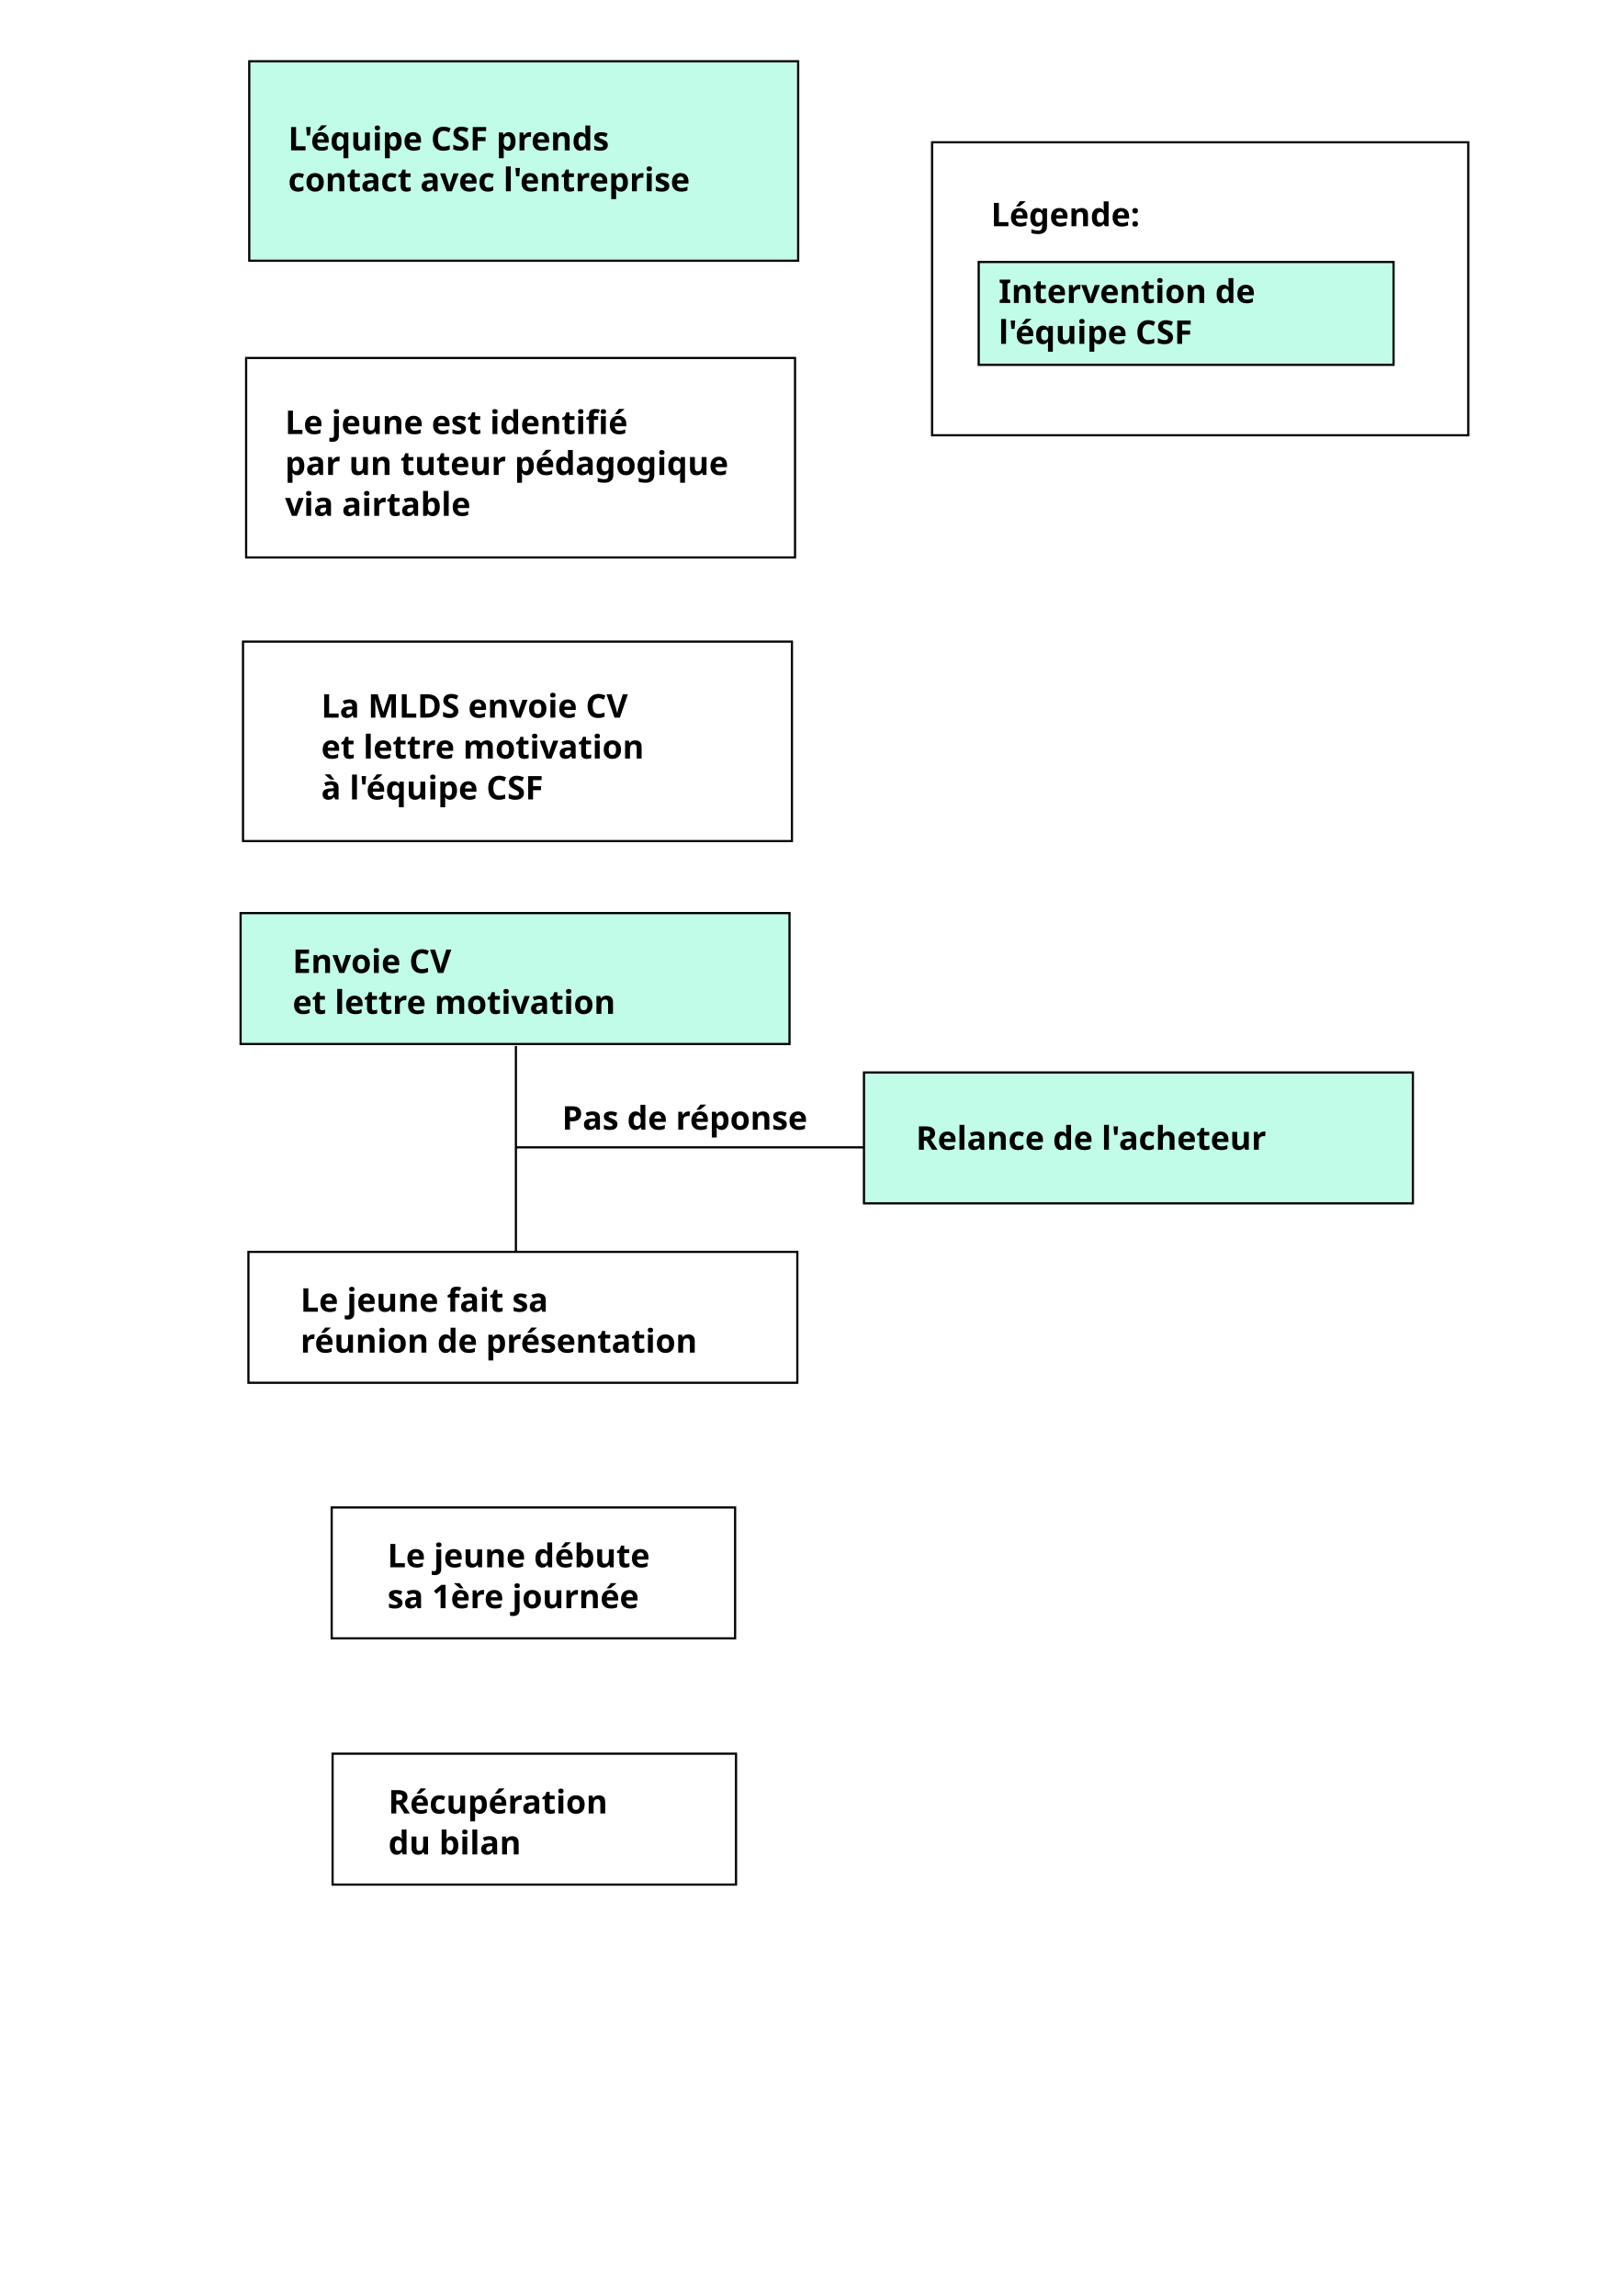
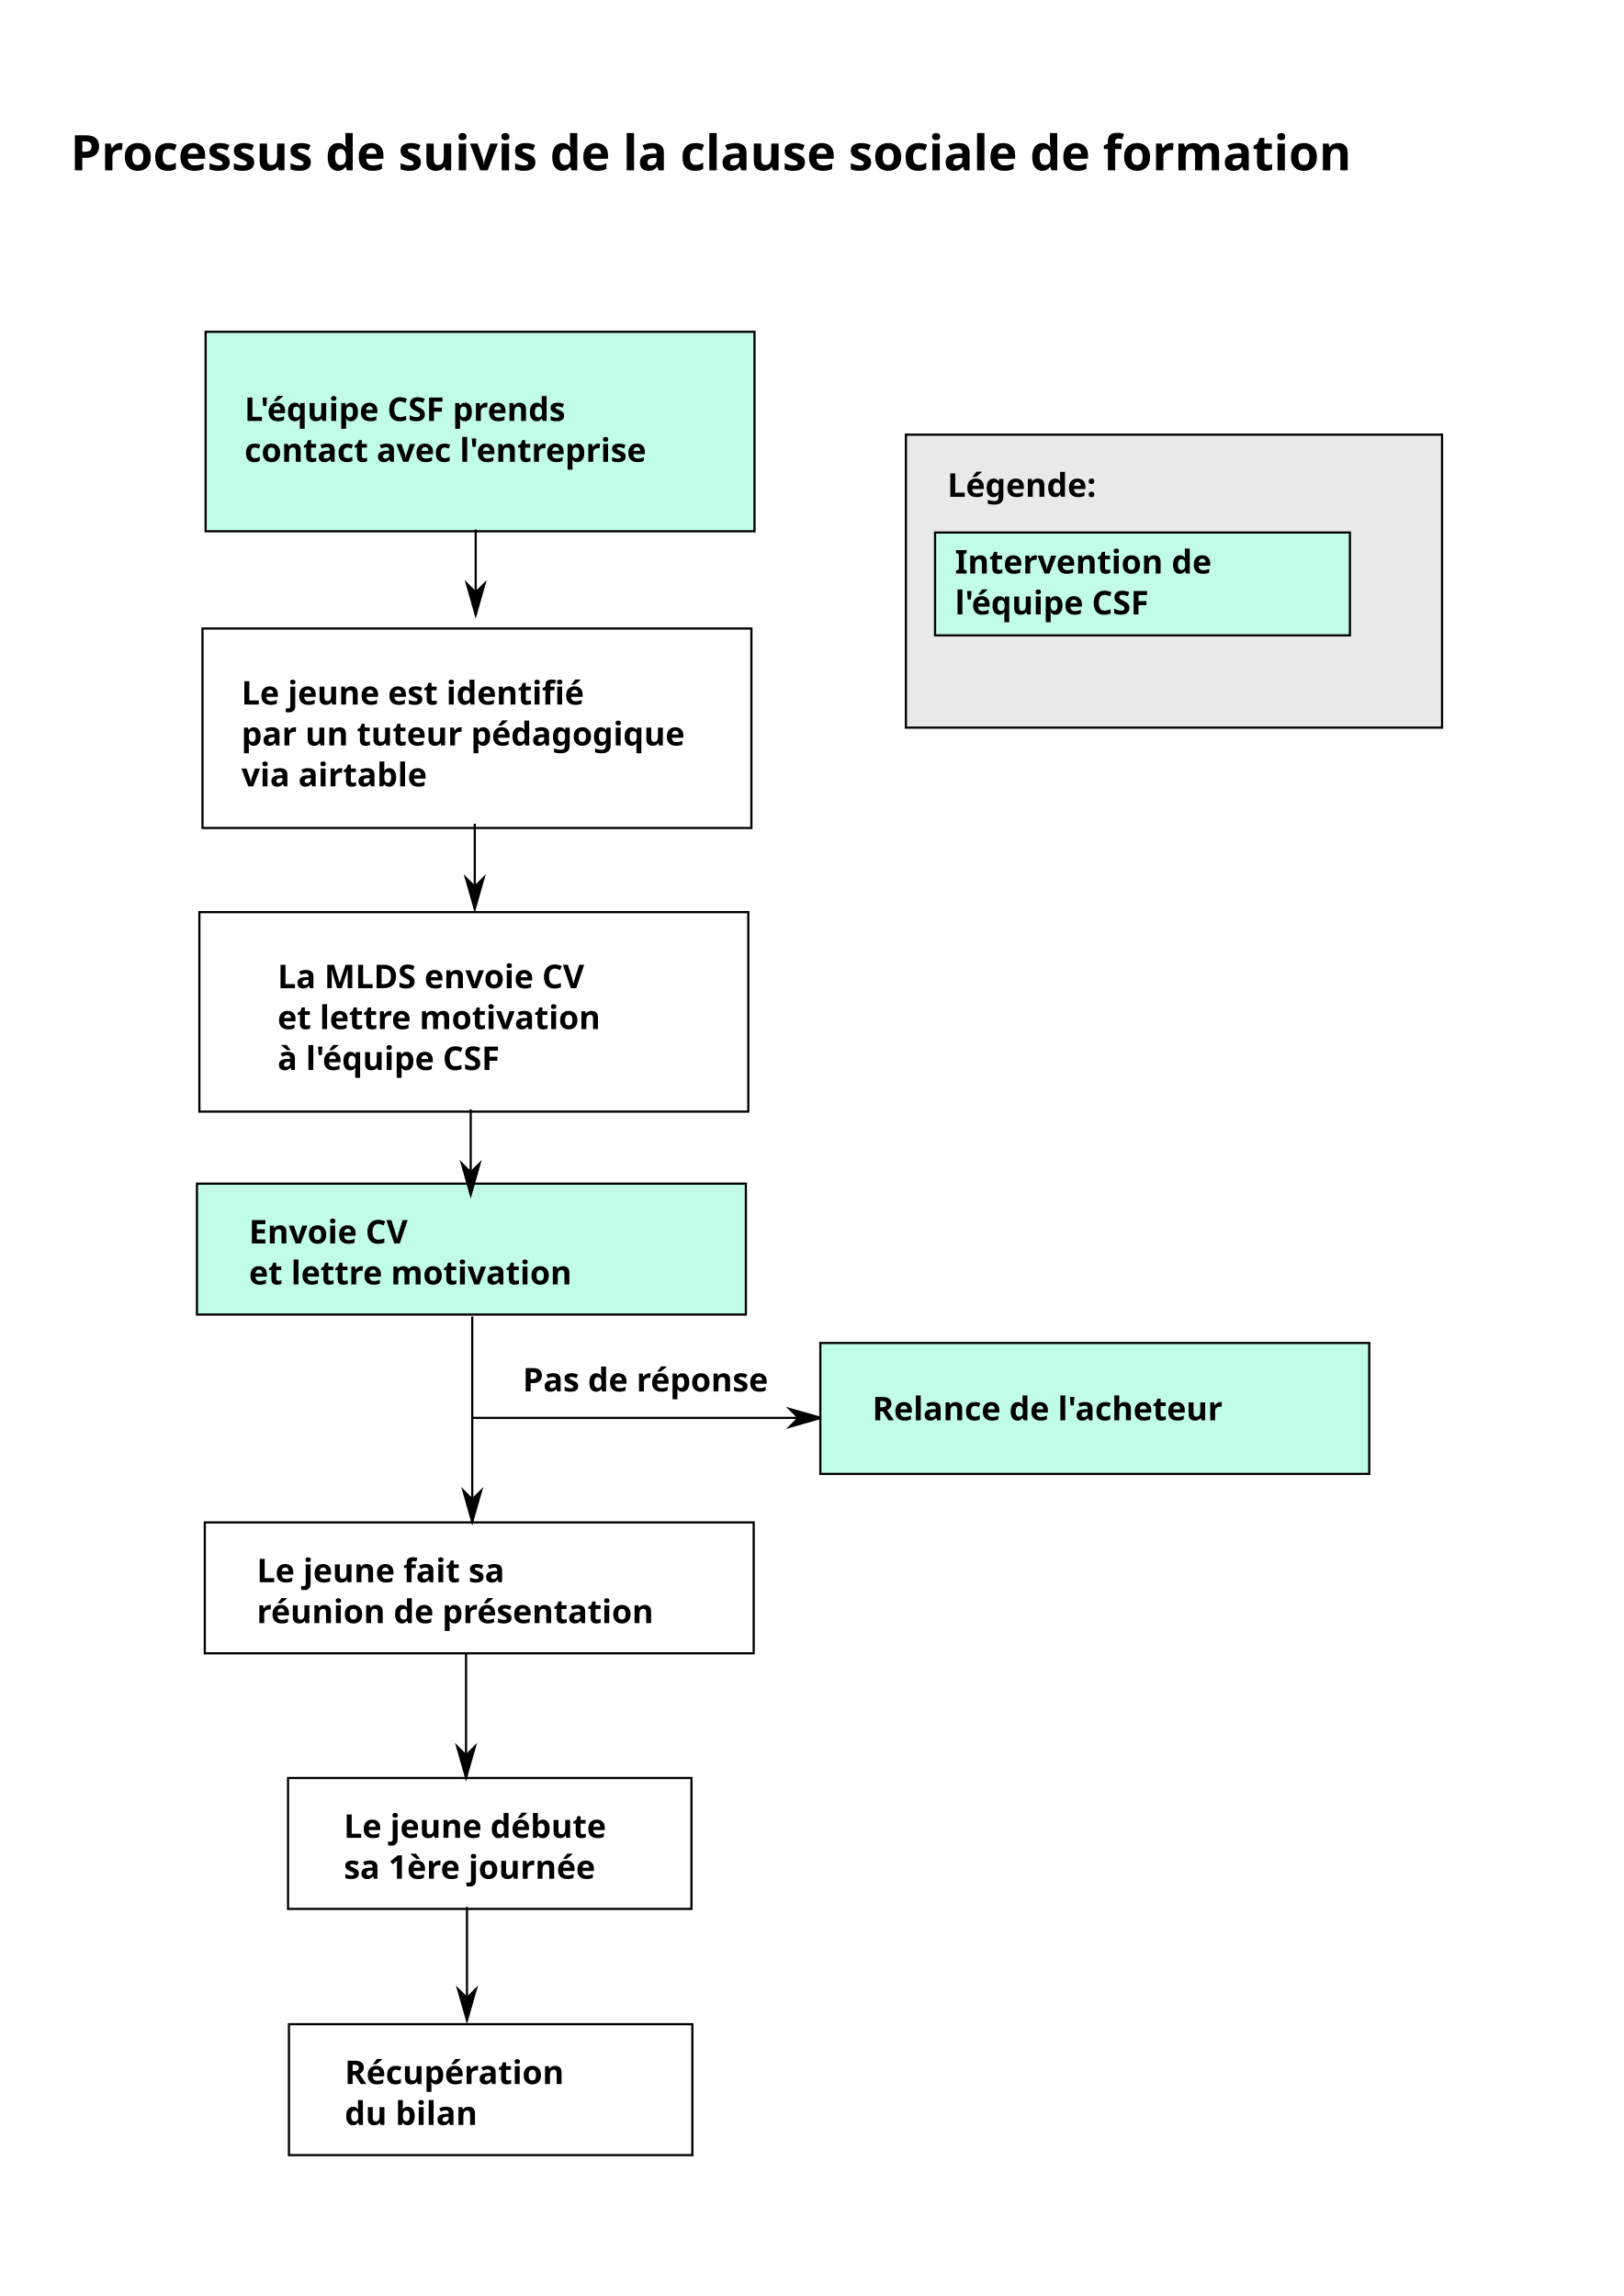
<svg xmlns="http://www.w3.org/2000/svg" width="210mm" height="297mm" viewBox="0 0 744.094 1052.362" id="svg2" version="1.1">
-   <defs id="defs4" />
+   <defs id="defs4">
+     <marker style="overflow:visible;" id="marker4743" refX="0.0" refY="0.0" orient="auto">
+       <path transform="scale(0.8) rotate(180) translate(12.5,0)" style="fill-rule:evenodd;stroke:#000000;stroke-width:1pt;stroke-opacity:1;fill:#000000;fill-opacity:1" d="M 0.0,0.0 L 5.0,-5.0 L -12.5,0.0 L 5.0,5.0 L 0.0,0.0 z " id="path4745" />
+     </marker>
+     <marker orient="auto" refY="0.0" refX="0.0" id="Arrow1Lend" style="overflow:visible;">
+       <path id="path4464" d="M 0.0,0.0 L 5.0,-5.0 L -12.5,0.0 L 5.0,5.0 L 0.0,0.0 z " style="fill-rule:evenodd;stroke:#000000;stroke-width:1pt;stroke-opacity:1;fill:#000000;fill-opacity:1" transform="scale(0.8) rotate(180) translate(12.5,0)" />
+     </marker>
+     <marker style="overflow:visible" id="marker4743-8" refX="0" refY="0" orient="auto">
+       <path transform="matrix(-0.8,0,0,-0.8,-10,0)" style="fill:#000000;fill-opacity:1;fill-rule:evenodd;stroke:#000000;stroke-width:1pt;stroke-opacity:1" d="M 0,0 5,-5 -12.5,0 5,5 0,0 Z" id="path4745-4" />
+     </marker>
+     <marker style="overflow:visible" id="marker4743-8-2" refX="0" refY="0" orient="auto">
+       <path transform="matrix(-0.8,0,0,-0.8,-10,0)" style="fill:#000000;fill-opacity:1;fill-rule:evenodd;stroke:#000000;stroke-width:1pt;stroke-opacity:1" d="M 0,0 5,-5 -12.5,0 5,5 0,0 Z" id="path4745-4-4" />
+     </marker>
+     <marker style="overflow:visible" id="marker4743-8-2-6" refX="0" refY="0" orient="auto">
+       <path transform="matrix(-0.8,0,0,-0.8,-10,0)" style="fill:#000000;fill-opacity:1;fill-rule:evenodd;stroke:#000000;stroke-width:1pt;stroke-opacity:1" d="M 0,0 5,-5 -12.5,0 5,5 0,0 Z" id="path4745-4-4-2" />
+     </marker>
+     <marker style="overflow:visible" id="marker4743-8-2-6-9" refX="0" refY="0" orient="auto">
+       <path transform="matrix(-0.8,0,0,-0.8,-10,0)" style="fill:#000000;fill-opacity:1;fill-rule:evenodd;stroke:#000000;stroke-width:1pt;stroke-opacity:1" d="M 0,0 5,-5 -12.5,0 5,5 0,0 Z" id="path4745-4-4-2-0" />
+     </marker>
+     <marker style="overflow:visible" id="marker4743-8-2-6-1" refX="0" refY="0" orient="auto">
+       <path transform="matrix(-0.8,0,0,-0.8,-10,0)" style="fill:#000000;fill-opacity:1;fill-rule:evenodd;stroke:#000000;stroke-width:1pt;stroke-opacity:1" d="M 0,0 5,-5 -12.5,0 5,5 0,0 Z" id="path4745-4-4-2-3" />
+     </marker>
+   </defs>
  <g id="layer1">
-     <rect style="color:#000000;display:inline;overflow:visible;visibility:visible;fill:none;fill-rule:evenodd;stroke:#000000;stroke-width:1;stroke-linecap:butt;stroke-linejoin:miter;stroke-miterlimit:4;stroke-dasharray:none;stroke-dashoffset:0;stroke-opacity:1;marker:none;enable-background:accumulate" id="rect3336" width="184.88" height="60" x="152" y="690.934" />
-     <text xml:space="preserve" style="font-style:normal;font-variant:normal;font-weight:bold;font-stretch:normal;font-size:15px;line-height:125%;font-family:Sans;-inkscape-font-specification:'Sans, Bold';text-align:start;letter-spacing:0px;word-spacing:0px;writing-mode:lr-tb;text-anchor:start;fill:#000000;fill-opacity:1;stroke:none;stroke-width:1px;stroke-linecap:butt;stroke-linejoin:miter;stroke-opacity:1" x="177.558" y="718.354" id="text3338">
-       <tspan id="tspan3340" x="177.558" y="718.354">Le jeune débute</tspan>
-       <tspan x="177.558" y="737.104" id="tspan3342">sa 1ère journée</tspan>
+     <rect style="color:#000000;display:inline;overflow:visible;visibility:visible;fill:#e9e9e9;fill-opacity:1;fill-rule:evenodd;stroke:#000000;stroke-width:1;stroke-linecap:butt;stroke-linejoin:miter;stroke-miterlimit:4;stroke-dasharray:none;stroke-dashoffset:0;stroke-opacity:1;marker:none;enable-background:accumulate" id="rect4455" width="245.714" height="134.286" x="415.143" y="199.219" />
+     <rect style="color:#000000;display:inline;overflow:visible;visibility:visible;fill:none;fill-rule:evenodd;stroke:#000000;stroke-width:1;stroke-linecap:butt;stroke-linejoin:miter;stroke-miterlimit:4;stroke-dasharray:none;stroke-dashoffset:0;stroke-opacity:1;marker:none;enable-background:accumulate" id="rect3336" width="184.88" height="60" x="132" y="814.934" />
+     <text xml:space="preserve" style="font-style:normal;font-variant:normal;font-weight:bold;font-stretch:normal;font-size:15px;line-height:125%;font-family:Sans;-inkscape-font-specification:'Sans, Bold';text-align:start;letter-spacing:0px;word-spacing:0px;writing-mode:lr-tb;text-anchor:start;fill:#000000;fill-opacity:1;stroke:none;stroke-width:1px;stroke-linecap:butt;stroke-linejoin:miter;stroke-opacity:1" x="157.558" y="842.354" id="text3338">
+       <tspan id="tspan3340" x="157.558" y="842.354">Le jeune débute</tspan>
+       <tspan x="157.558" y="861.104" id="tspan3342">sa 1ère journée</tspan>
    </text>
-     <rect style="color:#000000;display:inline;overflow:visible;visibility:visible;fill:none;fill-rule:evenodd;stroke:#000000;stroke-width:1;stroke-linecap:butt;stroke-linejoin:miter;stroke-miterlimit:4;stroke-dasharray:none;stroke-dashoffset:0;stroke-opacity:1;marker:none;enable-background:accumulate" id="rect3336-8" width="251.55" height="60" x="113.847" y="573.791" />
-     <text xml:space="preserve" style="font-style:normal;font-variant:normal;font-weight:bold;font-stretch:normal;font-size:15px;line-height:125%;font-family:Sans;-inkscape-font-specification:'Sans, Bold';text-align:start;letter-spacing:0px;word-spacing:0px;writing-mode:lr-tb;text-anchor:start;fill:#000000;fill-opacity:1;stroke:none;stroke-width:1px;stroke-linecap:butt;stroke-linejoin:miter;stroke-opacity:1" x="137.69" y="601.211" id="text3338-7">
-       <tspan x="137.69" y="601.211" id="tspan3383">Le jeune fait sa</tspan>
-       <tspan x="137.69" y="619.961" id="tspan3387">réunion de présentation</tspan>
+     <rect style="color:#000000;display:inline;overflow:visible;visibility:visible;fill:none;fill-rule:evenodd;stroke:#000000;stroke-width:1;stroke-linecap:butt;stroke-linejoin:miter;stroke-miterlimit:4;stroke-dasharray:none;stroke-dashoffset:0;stroke-opacity:1;marker:none;enable-background:accumulate" id="rect3336-8" width="251.55" height="60" x="93.847" y="697.791" />
+     <text xml:space="preserve" style="font-style:normal;font-variant:normal;font-weight:bold;font-stretch:normal;font-size:15px;line-height:125%;font-family:Sans;-inkscape-font-specification:'Sans, Bold';text-align:start;letter-spacing:0px;word-spacing:0px;writing-mode:lr-tb;text-anchor:start;fill:#000000;fill-opacity:1;stroke:none;stroke-width:1px;stroke-linecap:butt;stroke-linejoin:miter;stroke-opacity:1" x="117.69" y="725.211" id="text3338-7">
+       <tspan x="117.69" y="725.211" id="tspan3383">Le jeune fait sa</tspan>
+       <tspan x="117.69" y="743.961" id="tspan3387">réunion de présentation</tspan>
    </text>
-     <rect style="color:#000000;display:inline;overflow:visible;visibility:visible;fill:#c1fce8;fill-rule:evenodd;stroke:#000000;stroke-width:1;stroke-linecap:butt;stroke-linejoin:miter;stroke-miterlimit:4;stroke-dasharray:none;stroke-dashoffset:0;stroke-opacity:1;marker:none;enable-background:accumulate;fill-opacity:1" id="rect3336-8-2" width="251.55" height="60" x="110.256" y="418.52" />
-     <text xml:space="preserve" style="font-style:normal;font-variant:normal;font-weight:bold;font-stretch:normal;font-size:15px;line-height:125%;font-family:Sans;-inkscape-font-specification:'Sans, Bold';text-align:start;letter-spacing:0px;word-spacing:0px;writing-mode:lr-tb;text-anchor:start;fill:#000000;fill-opacity:1;stroke:none;stroke-width:1px;stroke-linecap:butt;stroke-linejoin:miter;stroke-opacity:1" x="134.098" y="445.94" id="text3338-7-7">
-       <tspan x="134.098" y="445.94" id="tspan3387-2">Envoie CV</tspan>
-       <tspan x="134.098" y="464.69" id="tspan3415">et lettre motivation</tspan>
+     <rect style="color:#000000;display:inline;overflow:visible;visibility:visible;fill:#c1fce8;fill-opacity:1;fill-rule:evenodd;stroke:#000000;stroke-width:1;stroke-linecap:butt;stroke-linejoin:miter;stroke-miterlimit:4;stroke-dasharray:none;stroke-dashoffset:0;stroke-opacity:1;marker:none;enable-background:accumulate" id="rect3336-8-2" width="251.55" height="60" x="90.256" y="542.52" />
+     <text xml:space="preserve" style="font-style:normal;font-variant:normal;font-weight:bold;font-stretch:normal;font-size:15px;line-height:125%;font-family:Sans;-inkscape-font-specification:'Sans, Bold';text-align:start;letter-spacing:0px;word-spacing:0px;writing-mode:lr-tb;text-anchor:start;fill:#000000;fill-opacity:1;stroke:none;stroke-width:1px;stroke-linecap:butt;stroke-linejoin:miter;stroke-opacity:1" x="114.098" y="569.94" id="text3338-7-7">
+       <tspan x="114.098" y="569.94" id="tspan3387-2">Envoie CV</tspan>
+       <tspan x="114.098" y="588.69" id="tspan3415">et lettre motivation</tspan>
    </text>
-     <path style="color:#000000;display:inline;overflow:visible;visibility:visible;fill:#ff0000;fill-opacity:1;fill-rule:nonzero;stroke:#000000;stroke-width:1px;stroke-linecap:butt;stroke-linejoin:miter;stroke-miterlimit:4;stroke-dasharray:none;stroke-dashoffset:0;stroke-opacity:1;marker:none;enable-background:accumulate" d="m 236.421,479.418 0,93.944" id="path3417" />
-     <path style="color:#000000;display:inline;overflow:visible;visibility:visible;fill:#ff0000;fill-opacity:1;fill-rule:nonzero;stroke:#000000;stroke-width:1px;stroke-linecap:butt;stroke-linejoin:miter;stroke-miterlimit:4;stroke-dasharray:none;stroke-dashoffset:0;stroke-opacity:1;marker:none;enable-background:accumulate" d="m 236.421,525.885 159.604,0" id="path3419" />
-     <text xml:space="preserve" style="font-style:normal;font-variant:normal;font-weight:bold;font-stretch:normal;font-size:15px;line-height:125%;font-family:Sans;-inkscape-font-specification:'Sans, Bold';text-align:start;letter-spacing:0px;word-spacing:0px;writing-mode:lr-tb;text-anchor:start;fill:#000000;fill-opacity:1;stroke:none;stroke-width:1px;stroke-linecap:butt;stroke-linejoin:miter;stroke-opacity:1" x="257.574" y="517.763" id="text3421">
-       <tspan id="tspan3423" x="257.574" y="517.763">Pas de réponse</tspan>
+     <path style="color:#000000;display:inline;overflow:visible;visibility:visible;fill:#000000;fill-opacity:1;fill-rule:nonzero;stroke:#000000;stroke-width:1px;stroke-linecap:butt;stroke-linejoin:miter;stroke-miterlimit:4;stroke-dasharray:none;stroke-dashoffset:0;stroke-opacity:1;marker:none;marker-end:url(#marker4743);enable-background:accumulate" d="m 216.421,603.418 0,93.944" id="path3417" />
+     <path style="color:#000000;display:inline;overflow:visible;visibility:visible;fill:#000000;fill-opacity:1;fill-rule:nonzero;stroke:#000000;stroke-width:1px;stroke-linecap:butt;stroke-linejoin:miter;stroke-miterlimit:4;stroke-dasharray:none;stroke-dashoffset:0;stroke-opacity:1;marker:none;marker-end:url(#Arrow1Lend);enable-background:accumulate" d="m 216.421,649.885 159.604,0" id="path3419" />
+     <text xml:space="preserve" style="font-style:normal;font-variant:normal;font-weight:bold;font-stretch:normal;font-size:15px;line-height:125%;font-family:Sans;-inkscape-font-specification:'Sans, Bold';text-align:start;letter-spacing:0px;word-spacing:0px;writing-mode:lr-tb;text-anchor:start;fill:#000000;fill-opacity:1;stroke:none;stroke-width:1px;stroke-linecap:butt;stroke-linejoin:miter;stroke-opacity:1" x="239.574" y="637.763" id="text3421">
+       <tspan id="tspan3423" x="239.574" y="637.763">Pas de réponse</tspan>
    </text>
-     <rect style="color:#000000;display:inline;overflow:visible;visibility:visible;fill:#c1fce8;fill-rule:evenodd;stroke:#000000;stroke-width:1;stroke-linecap:butt;stroke-linejoin:miter;stroke-miterlimit:4;stroke-dasharray:none;stroke-dashoffset:0;stroke-opacity:1;marker:none;enable-background:accumulate;fill-opacity:1" id="rect3336-8-2-6" width="251.55" height="60" x="395.931" y="491.56" />
-     <text xml:space="preserve" style="font-style:normal;font-variant:normal;font-weight:bold;font-stretch:normal;font-size:15px;line-height:125%;font-family:Sans;-inkscape-font-specification:'Sans, Bold';text-align:start;letter-spacing:0px;word-spacing:0px;writing-mode:lr-tb;text-anchor:start;fill:#000000;fill-opacity:1;stroke:none;stroke-width:1px;stroke-linecap:butt;stroke-linejoin:miter;stroke-opacity:1" x="419.773" y="526.981" id="text3338-7-7-1">
-       <tspan x="419.773" y="526.981" id="tspan3415-6">Relance de l'acheteur</tspan>
+     <rect style="color:#000000;display:inline;overflow:visible;visibility:visible;fill:#c1fce8;fill-opacity:1;fill-rule:evenodd;stroke:#000000;stroke-width:1;stroke-linecap:butt;stroke-linejoin:miter;stroke-miterlimit:4;stroke-dasharray:none;stroke-dashoffset:0;stroke-opacity:1;marker:none;enable-background:accumulate" id="rect3336-8-2-6" width="251.55" height="60" x="375.931" y="615.56" />
+     <text xml:space="preserve" style="font-style:normal;font-variant:normal;font-weight:bold;font-stretch:normal;font-size:15px;line-height:125%;font-family:Sans;-inkscape-font-specification:'Sans, Bold';text-align:start;letter-spacing:0px;word-spacing:0px;writing-mode:lr-tb;text-anchor:start;fill:#000000;fill-opacity:1;stroke:none;stroke-width:1px;stroke-linecap:butt;stroke-linejoin:miter;stroke-opacity:1" x="399.773" y="650.981" id="text3338-7-7-1">
+       <tspan x="399.773" y="650.981" id="tspan3415-6">Relance de l'acheteur</tspan>
    </text>
-     <rect style="color:#000000;display:inline;overflow:visible;visibility:visible;fill:none;fill-rule:evenodd;stroke:#000000;stroke-width:1;stroke-linecap:butt;stroke-linejoin:miter;stroke-miterlimit:4;stroke-dasharray:none;stroke-dashoffset:0;stroke-opacity:1;marker:none;enable-background:accumulate" id="rect3336-8-2-1" width="251.55" height="91.429" x="111.368" y="294.076" />
-     <text xml:space="preserve" style="font-style:normal;font-variant:normal;font-weight:bold;font-stretch:normal;font-size:15px;line-height:125%;font-family:Sans;-inkscape-font-specification:'Sans, Bold';text-align:start;letter-spacing:0px;word-spacing:0px;writing-mode:lr-tb;text-anchor:start;fill:#000000;fill-opacity:1;stroke:none;stroke-width:1px;stroke-linecap:butt;stroke-linejoin:miter;stroke-opacity:1" x="147.211" y="328.926" id="text3338-7-7-5">
-       <tspan x="147.211" y="328.926" id="tspan3387-2-9">La MLDS envoie CV</tspan>
-       <tspan x="147.211" y="347.676" id="tspan3415-4">et lettre motivation</tspan>
-       <tspan x="147.211" y="366.426" id="tspan3475">à l'équipe CSF</tspan>
+     <rect style="color:#000000;display:inline;overflow:visible;visibility:visible;fill:none;fill-rule:evenodd;stroke:#000000;stroke-width:1;stroke-linecap:butt;stroke-linejoin:miter;stroke-miterlimit:4;stroke-dasharray:none;stroke-dashoffset:0;stroke-opacity:1;marker:none;enable-background:accumulate" id="rect3336-8-2-1" width="251.55" height="91.429" x="91.368" y="418.076" />
+     <text xml:space="preserve" style="font-style:normal;font-variant:normal;font-weight:bold;font-stretch:normal;font-size:15px;line-height:125%;font-family:Sans;-inkscape-font-specification:'Sans, Bold';text-align:start;letter-spacing:0px;word-spacing:0px;writing-mode:lr-tb;text-anchor:start;fill:#000000;fill-opacity:1;stroke:none;stroke-width:1px;stroke-linecap:butt;stroke-linejoin:miter;stroke-opacity:1" x="127.211" y="452.926" id="text3338-7-7-5">
+       <tspan x="127.211" y="452.926" id="tspan3387-2-9">La MLDS envoie CV</tspan>
+       <tspan x="127.211" y="471.676" id="tspan3415-4">et lettre motivation</tspan>
+       <tspan x="127.211" y="490.426" id="tspan3475">à l'équipe CSF</tspan>
    </text>
-     <rect style="color:#000000;display:inline;overflow:visible;visibility:visible;fill:none;fill-rule:evenodd;stroke:#000000;stroke-width:1;stroke-linecap:butt;stroke-linejoin:miter;stroke-miterlimit:4;stroke-dasharray:none;stroke-dashoffset:0;stroke-opacity:1;marker:none;enable-background:accumulate" id="rect3336-8-2-1-9" width="251.55" height="91.429" x="112.796" y="164.076" />
-     <text xml:space="preserve" style="font-style:normal;font-variant:normal;font-weight:bold;font-stretch:normal;font-size:15px;line-height:125%;font-family:Sans;-inkscape-font-specification:'Sans, Bold';text-align:start;letter-spacing:0px;word-spacing:0px;writing-mode:lr-tb;text-anchor:start;fill:#000000;fill-opacity:1;stroke:none;stroke-width:1px;stroke-linecap:butt;stroke-linejoin:miter;stroke-opacity:1" x="130.639" y="198.926" id="text3338-7-7-5-0">
-       <tspan x="130.639" y="198.926" id="tspan3475-7">Le jeune est identifié</tspan>
-       <tspan x="130.639" y="217.676" id="tspan3508">par un tuteur pédagogique</tspan>
-       <tspan x="130.639" y="236.426" id="tspan3510">via airtable</tspan>
+     <rect style="color:#000000;display:inline;overflow:visible;visibility:visible;fill:none;fill-rule:evenodd;stroke:#000000;stroke-width:1;stroke-linecap:butt;stroke-linejoin:miter;stroke-miterlimit:4;stroke-dasharray:none;stroke-dashoffset:0;stroke-opacity:1;marker:none;enable-background:accumulate" id="rect3336-8-2-1-9" width="251.55" height="91.429" x="92.796" y="288.076" />
+     <text xml:space="preserve" style="font-style:normal;font-variant:normal;font-weight:bold;font-stretch:normal;font-size:15px;line-height:125%;font-family:Sans;-inkscape-font-specification:'Sans, Bold';text-align:start;letter-spacing:0px;word-spacing:0px;writing-mode:lr-tb;text-anchor:start;fill:#000000;fill-opacity:1;stroke:none;stroke-width:1px;stroke-linecap:butt;stroke-linejoin:miter;stroke-opacity:1" x="110.639" y="322.926" id="text3338-7-7-5-0">
+       <tspan x="110.639" y="322.926" id="tspan3475-7">Le jeune est identifié</tspan>
+       <tspan x="110.639" y="341.676" id="tspan3508">par un tuteur pédagogique</tspan>
+       <tspan x="110.639" y="360.426" id="tspan3510">via airtable</tspan>
    </text>
-     <rect style="color:#000000;display:inline;overflow:visible;visibility:visible;fill:#c1fce8;fill-rule:evenodd;stroke:#000000;stroke-width:1;stroke-linecap:butt;stroke-linejoin:miter;stroke-miterlimit:4;stroke-dasharray:none;stroke-dashoffset:0;stroke-opacity:1;marker:none;enable-background:accumulate;fill-opacity:1" id="rect3336-8-2-1-9-7" width="251.55" height="91.429" x="114.225" y="28.076" />
-     <text xml:space="preserve" style="font-style:normal;font-variant:normal;font-weight:bold;font-stretch:normal;font-size:15px;line-height:125%;font-family:Sans;-inkscape-font-specification:'Sans, Bold';text-align:start;letter-spacing:0px;word-spacing:0px;writing-mode:lr-tb;text-anchor:start;fill:#000000;fill-opacity:1;stroke:none;stroke-width:1px;stroke-linecap:butt;stroke-linejoin:miter;stroke-opacity:1" x="132.068" y="68.926" id="text3338-7-7-5-0-1">
-       <tspan x="132.068" y="68.926" id="tspan3510-9">L'équipe CSF prends</tspan>
-       <tspan x="132.068" y="87.676" id="tspan3543">contact avec l'entreprise</tspan>
+     <rect style="color:#000000;display:inline;overflow:visible;visibility:visible;fill:#c1fce8;fill-opacity:1;fill-rule:evenodd;stroke:#000000;stroke-width:1;stroke-linecap:butt;stroke-linejoin:miter;stroke-miterlimit:4;stroke-dasharray:none;stroke-dashoffset:0;stroke-opacity:1;marker:none;enable-background:accumulate" id="rect3336-8-2-1-9-7" width="251.55" height="91.429" x="94.225" y="152.076" />
+     <text xml:space="preserve" style="font-style:normal;font-variant:normal;font-weight:bold;font-stretch:normal;font-size:15px;line-height:125%;font-family:Sans;-inkscape-font-specification:'Sans, Bold';text-align:start;letter-spacing:0px;word-spacing:0px;writing-mode:lr-tb;text-anchor:start;fill:#000000;fill-opacity:1;stroke:none;stroke-width:1px;stroke-linecap:butt;stroke-linejoin:miter;stroke-opacity:1" x="112.068" y="192.926" id="text3338-7-7-5-0-1">
+       <tspan x="112.068" y="192.926" id="tspan3510-9">L'équipe CSF prends</tspan>
+       <tspan x="112.068" y="211.676" id="tspan3543">contact avec l'entreprise</tspan>
    </text>
-     <rect style="color:#000000;display:inline;overflow:visible;visibility:visible;fill:none;fill-rule:evenodd;stroke:#000000;stroke-width:1;stroke-linecap:butt;stroke-linejoin:miter;stroke-miterlimit:4;stroke-dasharray:none;stroke-dashoffset:0;stroke-opacity:1;marker:none;enable-background:accumulate" id="rect3336-7" width="184.88" height="60" x="152.417" y="803.791" />
-     <text xml:space="preserve" style="font-style:normal;font-variant:normal;font-weight:bold;font-stretch:normal;font-size:15px;line-height:125%;font-family:Sans;-inkscape-font-specification:'Sans, Bold';text-align:start;letter-spacing:0px;word-spacing:0px;writing-mode:lr-tb;text-anchor:start;fill:#000000;fill-opacity:1;stroke:none;stroke-width:1px;stroke-linecap:butt;stroke-linejoin:miter;stroke-opacity:1" x="177.976" y="831.212" id="text3338-76">
-       <tspan x="177.976" y="831.212" id="tspan3342-3">Récupération</tspan>
-       <tspan x="177.976" y="849.962" id="tspan3590">du bilan</tspan>
+     <rect style="color:#000000;display:inline;overflow:visible;visibility:visible;fill:none;fill-rule:evenodd;stroke:#000000;stroke-width:1;stroke-linecap:butt;stroke-linejoin:miter;stroke-miterlimit:4;stroke-dasharray:none;stroke-dashoffset:0;stroke-opacity:1;marker:none;enable-background:accumulate" id="rect3336-7" width="184.88" height="60" x="132.417" y="927.791" />
+     <text xml:space="preserve" style="font-style:normal;font-variant:normal;font-weight:bold;font-stretch:normal;font-size:15px;line-height:125%;font-family:Sans;-inkscape-font-specification:'Sans, Bold';text-align:start;letter-spacing:0px;word-spacing:0px;writing-mode:lr-tb;text-anchor:start;fill:#000000;fill-opacity:1;stroke:none;stroke-width:1px;stroke-linecap:butt;stroke-linejoin:miter;stroke-opacity:1" x="157.976" y="955.212" id="text3338-76">
+       <tspan x="157.976" y="955.212" id="tspan3342-3">Récupération</tspan>
+       <tspan x="157.976" y="973.962" id="tspan3590">du bilan</tspan>
    </text>
-     <rect style="color:#000000;display:inline;overflow:visible;visibility:visible;fill:#c1fce8;fill-opacity:1;fill-rule:evenodd;stroke:#000000;stroke-width:1;stroke-linecap:butt;stroke-linejoin:miter;stroke-miterlimit:4;stroke-dasharray:none;stroke-dashoffset:0;stroke-opacity:1;marker:none;enable-background:accumulate" id="rect3336-8-2-1-9-7-1" width="190.122" height="47.143" x="448.511" y="120.076" />
-     <text xml:space="preserve" style="font-style:normal;font-variant:normal;font-weight:bold;font-stretch:normal;font-size:15px;line-height:125%;font-family:Sans;-inkscape-font-specification:'Sans, Bold';text-align:start;letter-spacing:0px;word-spacing:0px;writing-mode:lr-tb;text-anchor:start;fill:#000000;fill-opacity:1;stroke:none;stroke-width:1px;stroke-linecap:butt;stroke-linejoin:miter;stroke-opacity:1" x="457.63" y="138.854" id="text3338-7-7-5-0-1-8">
-       <tspan x="457.63" y="138.854" id="tspan3543-2">Intervention de</tspan>
-       <tspan x="457.63" y="157.604" id="tspan4430">l'équipe CSF</tspan>
+     <rect style="color:#000000;display:inline;overflow:visible;visibility:visible;fill:#c1fce8;fill-opacity:1;fill-rule:evenodd;stroke:#000000;stroke-width:1;stroke-linecap:butt;stroke-linejoin:miter;stroke-miterlimit:4;stroke-dasharray:none;stroke-dashoffset:0;stroke-opacity:1;marker:none;enable-background:accumulate" id="rect3336-8-2-1-9-7-1" width="190.122" height="47.143" x="428.511" y="244.076" />
+     <text xml:space="preserve" style="font-style:normal;font-variant:normal;font-weight:bold;font-stretch:normal;font-size:15px;line-height:125%;font-family:Sans;-inkscape-font-specification:'Sans, Bold';text-align:start;letter-spacing:0px;word-spacing:0px;writing-mode:lr-tb;text-anchor:start;fill:#000000;fill-opacity:1;stroke:none;stroke-width:1px;stroke-linecap:butt;stroke-linejoin:miter;stroke-opacity:1" x="437.63" y="262.854" id="text3338-7-7-5-0-1-8">
+       <tspan x="437.63" y="262.854" id="tspan3543-2">Intervention de</tspan>
+       <tspan x="437.63" y="281.604" id="tspan4430">l'équipe CSF</tspan>
    </text>
-     <text xml:space="preserve" style="font-style:normal;font-variant:normal;font-weight:bold;font-stretch:normal;font-size:15px;line-height:125%;font-family:Sans;-inkscape-font-specification:'Sans, Bold';text-align:start;letter-spacing:0px;word-spacing:0px;writing-mode:lr-tb;text-anchor:start;fill:#000000;fill-opacity:1;stroke:none;stroke-width:1px;stroke-linecap:butt;stroke-linejoin:miter;stroke-opacity:1" x="454.148" y="103.697" id="text3338-7-7-5-0-1-8-8">
-       <tspan x="454.148" y="103.697" id="tspan4430-2">Légende:</tspan>
+     <text xml:space="preserve" style="font-style:normal;font-variant:normal;font-weight:bold;font-stretch:normal;font-size:15px;line-height:125%;font-family:Sans;-inkscape-font-specification:'Sans, Bold';text-align:start;letter-spacing:0px;word-spacing:0px;writing-mode:lr-tb;text-anchor:start;fill:#000000;fill-opacity:1;stroke:none;stroke-width:1px;stroke-linecap:butt;stroke-linejoin:miter;stroke-opacity:1" x="434.148" y="227.697" id="text3338-7-7-5-0-1-8-8">
+       <tspan x="434.148" y="227.697" id="tspan4430-2">Légende:</tspan>
    </text>
-     <rect style="color:#000000;display:inline;overflow:visible;visibility:visible;fill:none;fill-rule:evenodd;stroke:#000000;stroke-width:1;stroke-linecap:butt;stroke-linejoin:miter;stroke-miterlimit:4;stroke-dasharray:none;stroke-dashoffset:0;stroke-opacity:1;marker:none;enable-background:accumulate" id="rect4455" width="245.714" height="134.286" x="427.143" y="65.219" />
+     <path style="color:#000000;display:inline;overflow:visible;visibility:visible;fill:#000000;fill-opacity:1;fill-rule:nonzero;stroke:#000000;stroke-width:1px;stroke-linecap:butt;stroke-linejoin:miter;stroke-miterlimit:4;stroke-dasharray:none;stroke-dashoffset:0;stroke-opacity:1;marker:none;marker-end:url(#marker4743-8);enable-background:accumulate" d="m 215.714,508.48 0,38.944" id="path3417-7" />
+     <path style="color:#000000;display:inline;overflow:visible;visibility:visible;fill:#000000;fill-opacity:1;fill-rule:nonzero;stroke:#000000;stroke-width:1px;stroke-linecap:butt;stroke-linejoin:miter;stroke-miterlimit:4;stroke-dasharray:none;stroke-dashoffset:0;stroke-opacity:1;marker:none;marker-end:url(#marker4743-8-2);enable-background:accumulate" d="m 213.571,757.837 0,56.801" id="path3417-7-0" />
+     <path style="color:#000000;display:inline;overflow:visible;visibility:visible;fill:#000000;fill-opacity:1;fill-rule:nonzero;stroke:#000000;stroke-width:1px;stroke-linecap:butt;stroke-linejoin:miter;stroke-miterlimit:4;stroke-dasharray:none;stroke-dashoffset:0;stroke-opacity:1;marker:none;marker-end:url(#marker4743-8-2-6);enable-background:accumulate" d="m 217.571,377.552 0,38.944" id="path3417-7-0-9" />
+     <path style="color:#000000;display:inline;overflow:visible;visibility:visible;fill:#000000;fill-opacity:1;fill-rule:nonzero;stroke:#000000;stroke-width:1px;stroke-linecap:butt;stroke-linejoin:miter;stroke-miterlimit:4;stroke-dasharray:none;stroke-dashoffset:0;stroke-opacity:1;marker:none;marker-end:url(#marker4743-8-2-6-9);enable-background:accumulate" d="m 218,242.694 0,38.944" id="path3417-7-0-9-8" />
+     <path style="color:#000000;display:inline;overflow:visible;visibility:visible;fill:#000000;fill-opacity:1;fill-rule:nonzero;stroke:#000000;stroke-width:1px;stroke-linecap:butt;stroke-linejoin:miter;stroke-miterlimit:4;stroke-dasharray:none;stroke-dashoffset:0;stroke-opacity:1;marker:none;marker-end:url(#marker4743-8-2-6-1);enable-background:accumulate" d="m 214,874.052 0,51.801" id="path3417-7-0-9-1" />
+     <text xml:space="preserve" style="font-style:normal;font-variant:normal;font-weight:bold;font-stretch:normal;font-size:22.5px;line-height:125%;font-family:Sans;-inkscape-font-specification:'Sans, Bold';text-align:start;letter-spacing:0px;word-spacing:0px;writing-mode:lr-tb;text-anchor:start;fill:#000000;fill-opacity:1;stroke:none;stroke-width:1px;stroke-linecap:butt;stroke-linejoin:miter;stroke-opacity:1" x="32.286" y="78.076" id="text6667">
+       <tspan id="tspan6669" x="32.286" y="78.076">Processus de suivis de la clause sociale de formation</tspan>
+     </text>
  </g>
</svg>
